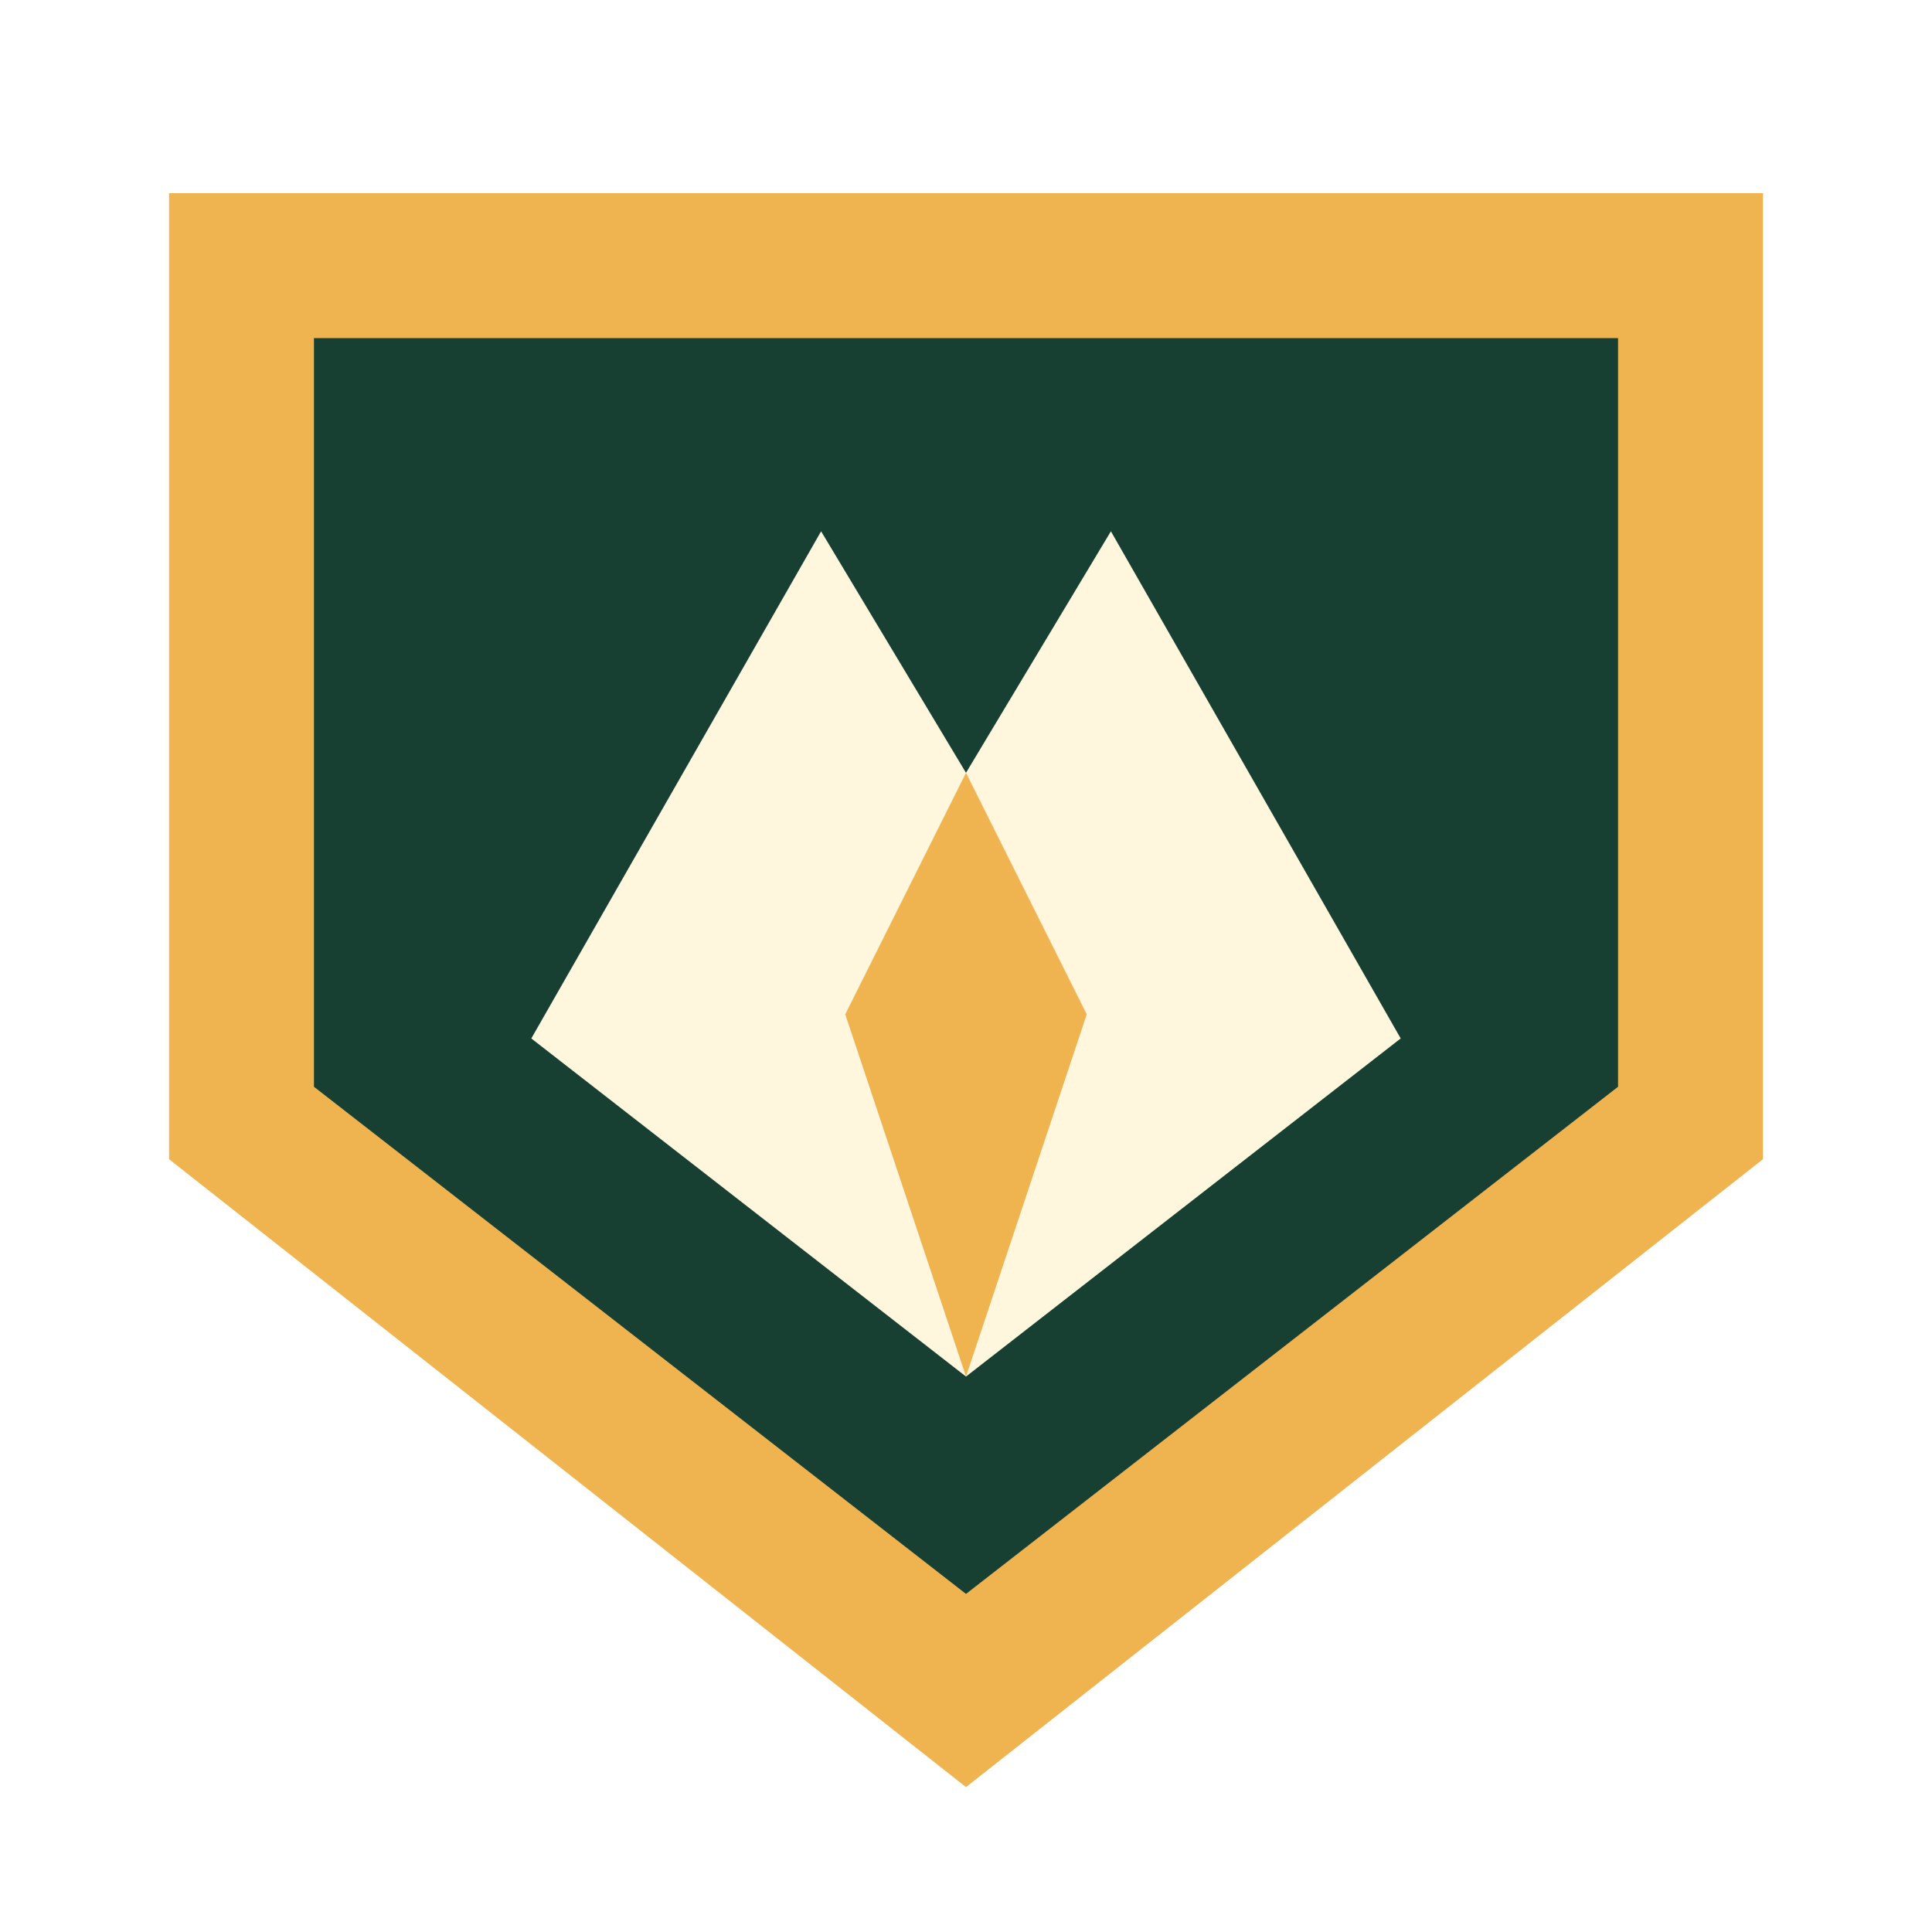
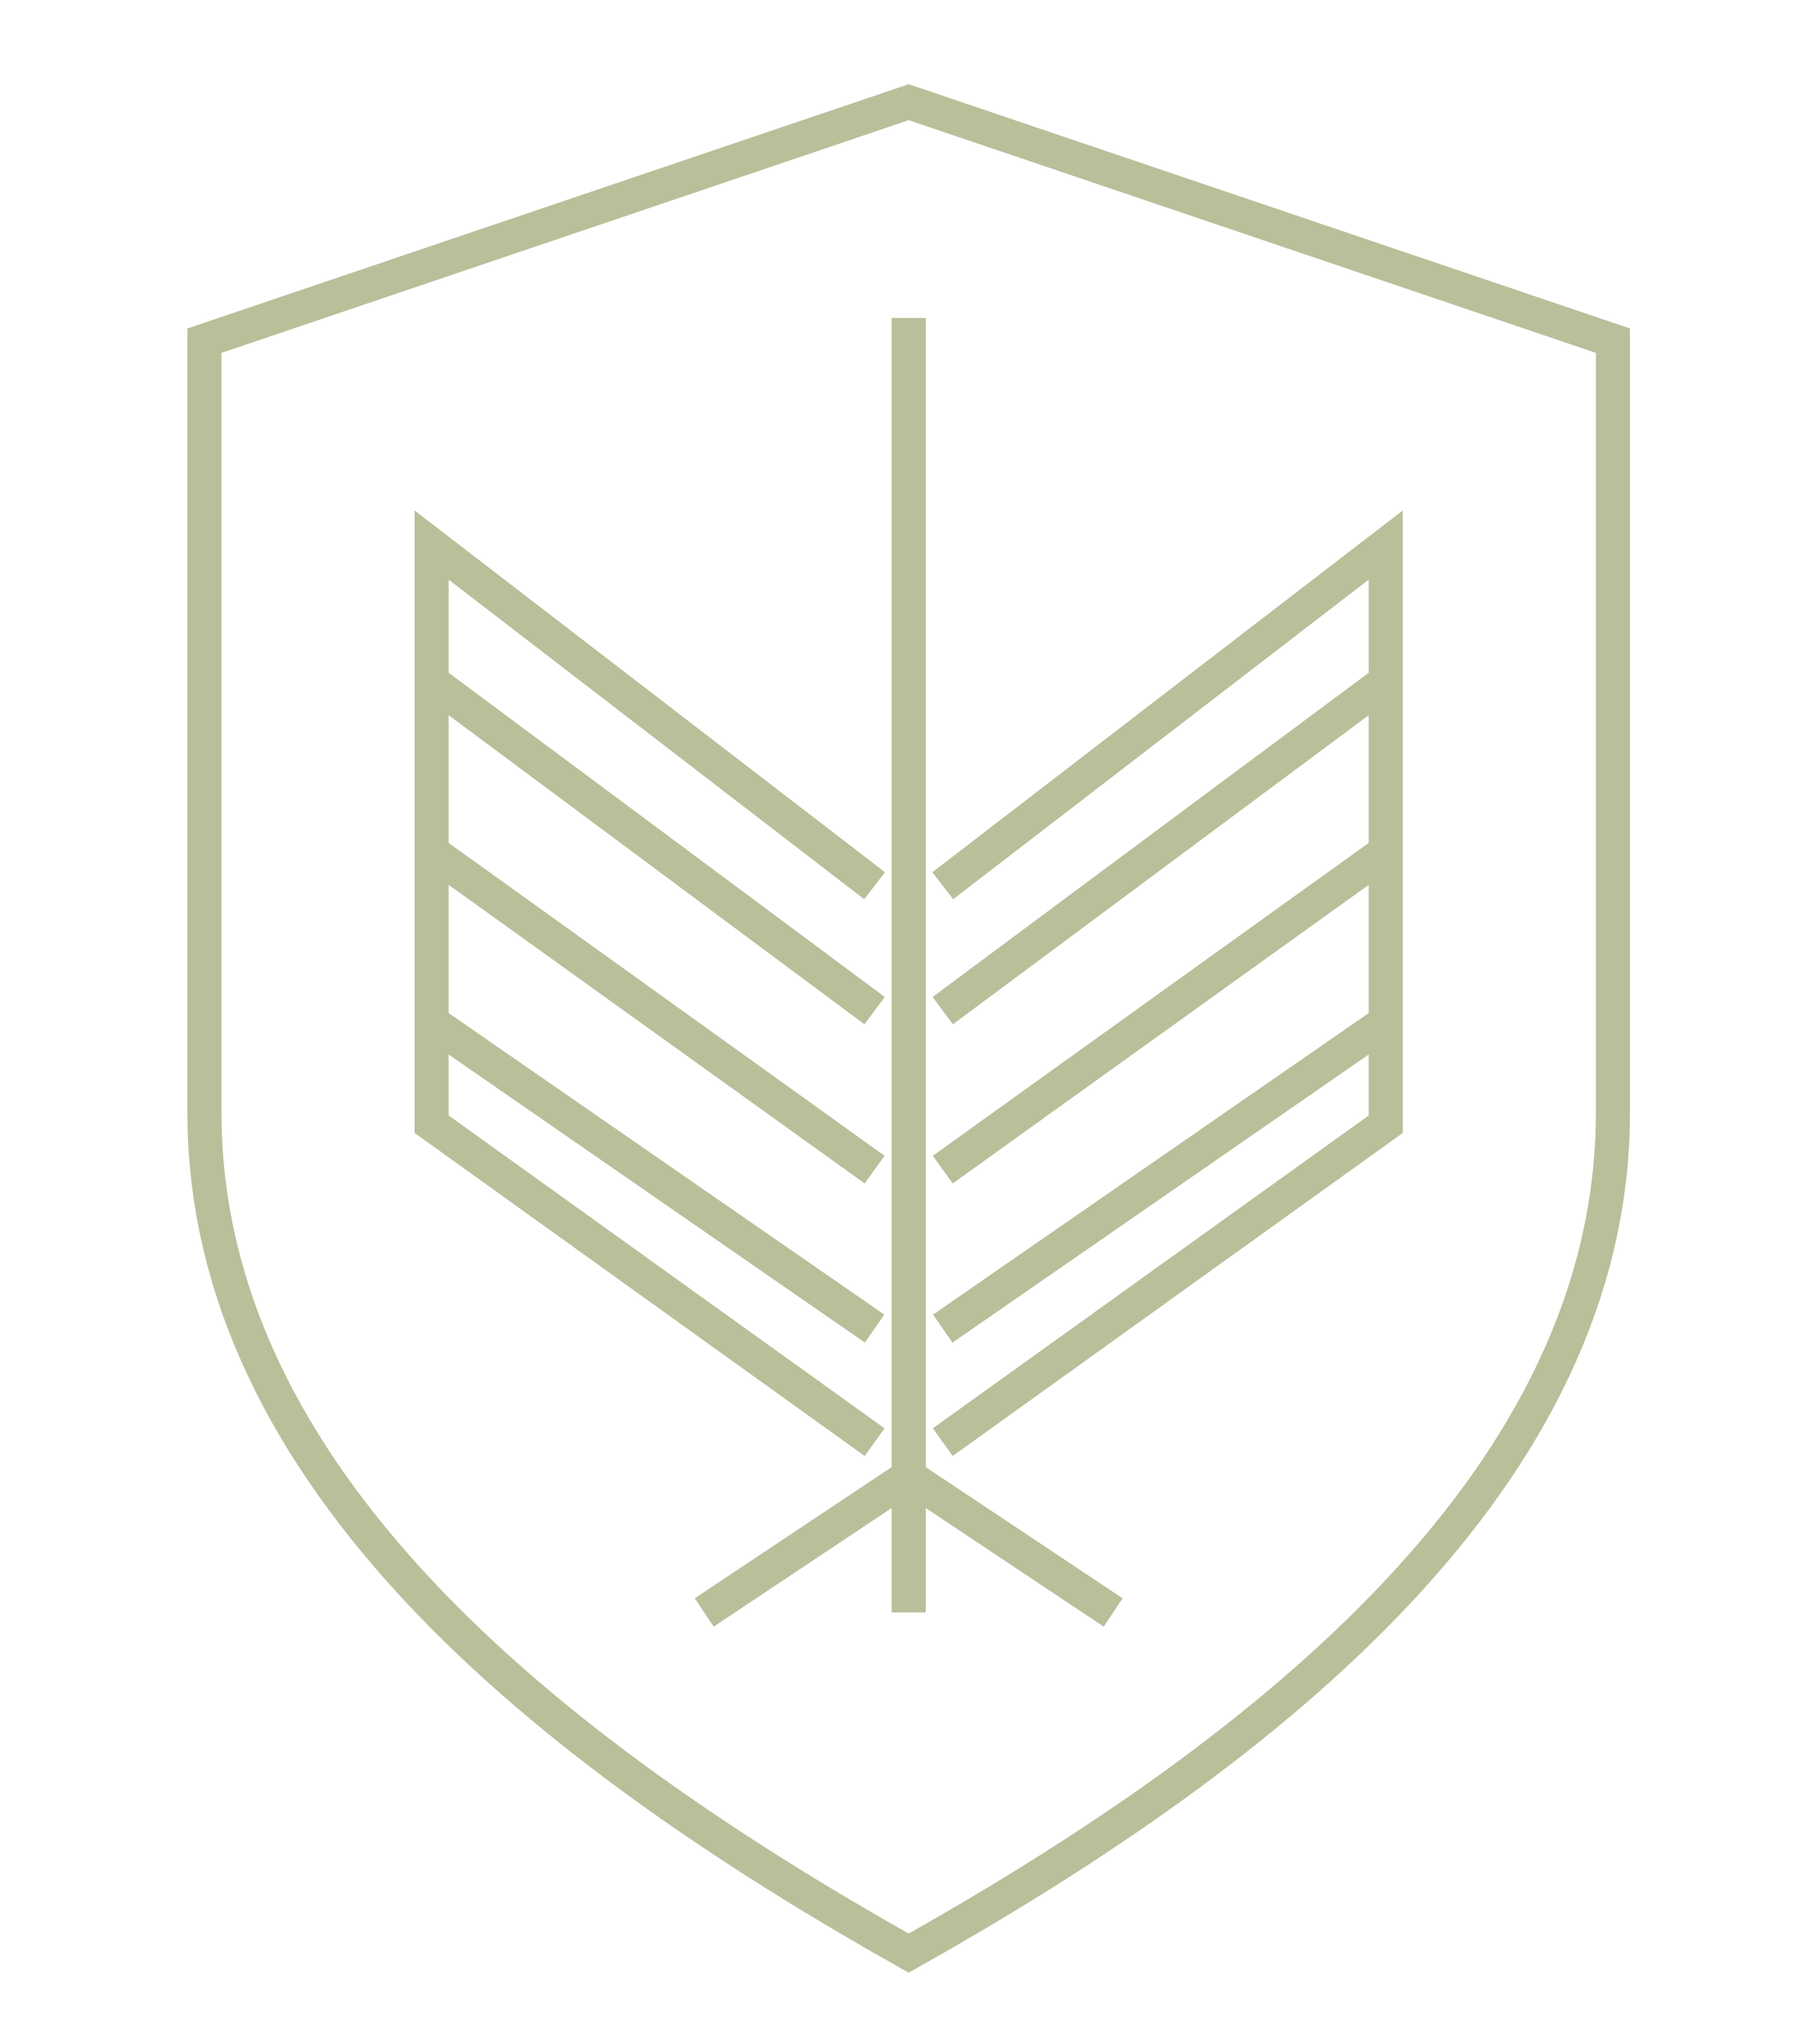
- <svg xmlns="http://www.w3.org/2000/svg" viewBox="0 0 80 80">
-   <path fill="#efb450" d="M7 8h66v40L40 74 7 48z" />
-   <path fill="#173f32" d="M13 14h54v31L40 66 13 45z" />
-   <path fill="#fff6de" d="m22 43 12-21 6 10 6-10 12 21-18 14z" />
-   <path fill="#efb450" d="m40 32 5 10-5 15-5-15z" />
+ <svg xmlns="http://www.w3.org/2000/svg" viewBox="0 0 160 180">
+   <g fill="none" stroke="#b9bf99" stroke-width="3">
+     <path d="M80 9 142 30v68c0 32-30 56-62 74-32-18-62-42-62-74V30Z" />
+     <path d="M80 28v114M77 127 38 99V48l39 30M83 127l39-28V48L83 78M38 60l39 29M38 75l39 28M38 90l39 27M122 60 83 89M122 75l-39 28M122 90l-39 27" />
+     <path d="m62 142 18-12 18 12" />
+   </g>
</svg>
